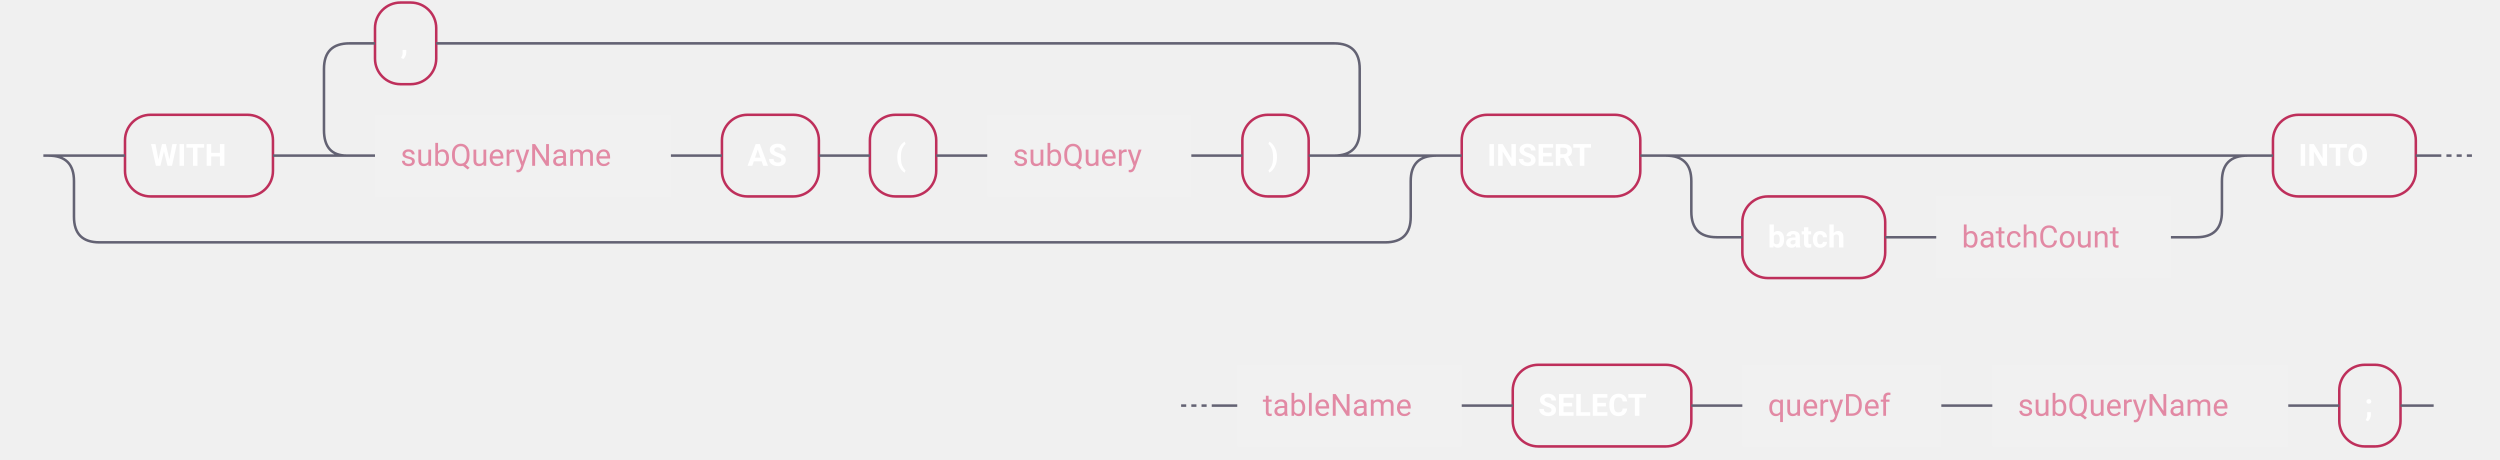
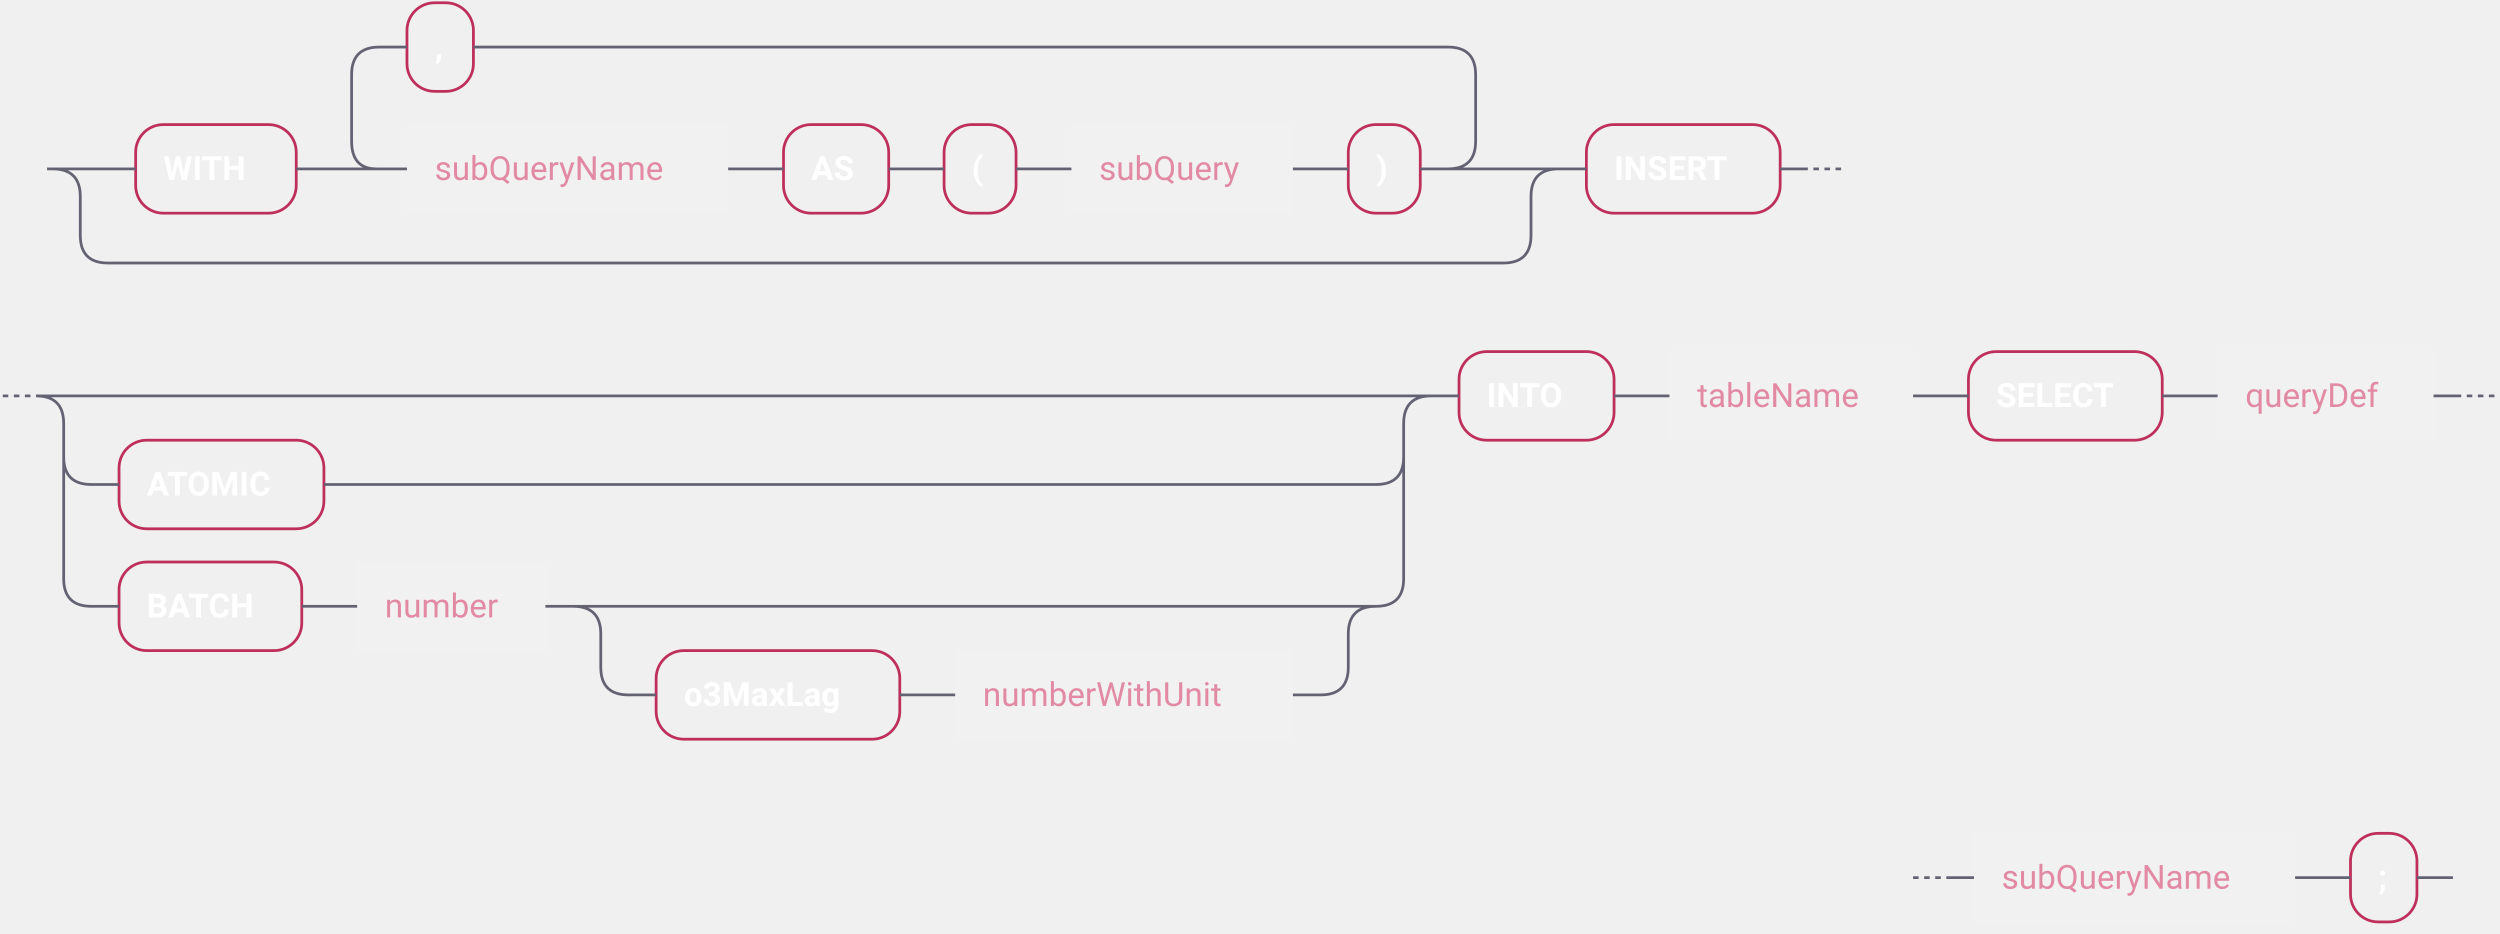
- <svg xmlns="http://www.w3.org/2000/svg" xmlns:xlink="http://www.w3.org/1999/xlink" width="980" height="180">
+ <svg xmlns="http://www.w3.org/2000/svg" xmlns:xlink="http://www.w3.org/1999/xlink" width="903" height="337">
  <defs>
-     <style type="text/css">@namespace "http://www.w3.org/2000/svg";text.nonterminal,text.terminal{font-family:-apple-system,BlinkMacSystemFont,"Segoe UI",Roboto,Ubuntu,Cantarell,Helvetica,sans-serif;font-size:12px}text.terminal{fill:#fff;font-weight:700}text.nonterminal{fill:#e289a4;font-weight:400}polygon,rect{fill:none;stroke:none}rect.terminal{fill:none;stroke:#be2f5b}rect.nonterminal{fill:rgba(255,255,255,.1);stroke:none}</style>
+     <style type="text/css">
+             @namespace "http://www.w3.org/2000/svg";
+             .line                 {fill: none; stroke: #636273;}
+             .bold-line            {stroke: #636273; shape-rendering: crispEdges; stroke-width: 2; }
+             .thin-line            {stroke: #636273; shape-rendering: crispEdges}
+             .filled               {fill: #636273; stroke: none;}
+             text.terminal         {font-family: -apple-system, BlinkMacSystemFont, "Segoe UI", Roboto, Ubuntu, Cantarell, Helvetica, sans-serif;
+             font-size: 12px;
+             fill: #ffffff;
+             font-weight: bold;
+             }
+             text.nonterminal      {font-family: -apple-system, BlinkMacSystemFont, "Segoe UI", Roboto, Ubuntu, Cantarell, Helvetica, sans-serif;
+             font-size: 12px;
+             fill: #e289a4;
+             font-weight: normal;
+             }
+             text.regexp           {font-family: -apple-system, BlinkMacSystemFont, "Segoe UI", Roboto, Ubuntu, Cantarell, Helvetica, sans-serif;
+             font-size: 12px;
+             fill: #00141F;
+             font-weight: normal;
+             }
+             rect, circle, polygon {fill: none; stroke: none;}
+             rect.terminal         {fill: none; stroke: #be2f5b;}
+             rect.nonterminal      {fill: rgba(255,255,255,0.1); stroke: none;}
+             rect.text             {fill: none; stroke: none;}
+             polygon.regexp        {fill: #C7ECFF; stroke: #038cbc;}
+         </style>
  </defs>
  <polygon points="9 61 1 57 1 65" />
  <polygon points="17 61 9 57 9 65" />
  <rect x="51" y="47" width="58" height="32" rx="10" />
  <rect x="49" y="45" width="58" height="32" class="terminal" rx="10" />
  <text class="terminal" x="59" y="65">WITH</text>
  <a xlink:href="#subQueryName" xlink:title="subQueryName">
    <rect x="149" y="47" width="116" height="32" />
    <rect x="147" y="45" width="116" height="32" class="nonterminal" />
    <text class="nonterminal" x="157" y="65">subQueryName</text>
  </a>
  <rect x="285" y="47" width="38" height="32" rx="10" />
  <rect x="283" y="45" width="38" height="32" class="terminal" rx="10" />
  <text class="terminal" x="293" y="65">AS</text>
  <rect x="343" y="47" width="26" height="32" rx="10" />
  <rect x="341" y="45" width="26" height="32" class="terminal" rx="10" />
  <text class="terminal" x="351" y="65">(</text>
  <a xlink:href="#subQuery" xlink:title="subQuery">
    <rect x="389" y="47" width="80" height="32" />
    <rect x="387" y="45" width="80" height="32" class="nonterminal" />
    <text class="nonterminal" x="397" y="65">subQuery</text>
  </a>
  <rect x="489" y="47" width="26" height="32" rx="10" />
  <rect x="487" y="45" width="26" height="32" class="terminal" rx="10" />
  <text class="terminal" x="497" y="65">)</text>
  <rect x="149" y="3" width="24" height="32" rx="10" />
  <rect x="147" y="1" width="24" height="32" class="terminal" rx="10" />
  <text class="terminal" x="157" y="21">,</text>
  <rect x="575" y="47" width="70" height="32" rx="10" />
  <rect x="573" y="45" width="70" height="32" class="terminal" rx="10" />
  <text class="terminal" x="583" y="65">INSERT</text>
-   <rect x="685" y="79" width="56" height="32" rx="10" />
-   <rect x="683" y="77" width="56" height="32" class="terminal" rx="10" />
-   <text class="terminal" x="693" y="97">batch</text>
-   <a xlink:href="#batchCount" xlink:title="batchCount">
-     <rect x="761" y="79" width="92" height="32" />
-     <rect x="759" y="77" width="92" height="32" class="nonterminal" />
-     <text class="nonterminal" x="769" y="97">batchCount</text>
+   <rect x="45" y="161" width="74" height="32" rx="10" />
+   <rect x="43" y="159" width="74" height="32" class="terminal" rx="10" />
+   <text class="terminal" x="53" y="179">ATOMIC</text>
+   <rect x="45" y="205" width="66" height="32" rx="10" />
+   <rect x="43" y="203" width="66" height="32" class="terminal" rx="10" />
+   <text class="terminal" x="53" y="223">BATCH</text>
+   <a xlink:href="#number" xlink:title="number">
+     <rect x="131" y="205" width="68" height="32" />
+     <rect x="129" y="203" width="68" height="32" class="nonterminal" />
+     <text class="nonterminal" x="139" y="223">number</text>
  </a>
-   <rect x="893" y="47" width="56" height="32" rx="10" />
-   <rect x="891" y="45" width="56" height="32" class="terminal" rx="10" />
-   <text class="terminal" x="901" y="65">INTO</text>
+   <rect x="239" y="237" width="88" height="32" rx="10" />
+   <rect x="237" y="235" width="88" height="32" class="terminal" rx="10" />
+   <text class="terminal" x="247" y="255">o3MaxLag</text>
+   <a xlink:href="#numberWithUnit" xlink:title="numberWithUnit">
+     <rect x="347" y="237" width="122" height="32" />
+     <rect x="345" y="235" width="122" height="32" class="nonterminal" />
+     <text class="nonterminal" x="355" y="255">numberWithUnit</text>
+   </a>
+   <rect x="529" y="129" width="56" height="32" rx="10" />
+   <rect x="527" y="127" width="56" height="32" class="terminal" rx="10" />
+   <text class="terminal" x="537" y="147">INTO</text>
  <a xlink:href="#tableName" xlink:title="tableName">
-     <rect x="487" y="145" width="88" height="32" />
-     <rect x="485" y="143" width="88" height="32" class="nonterminal" />
-     <text class="nonterminal" x="495" y="163">tableName</text>
+     <rect x="605" y="129" width="88" height="32" />
+     <rect x="603" y="127" width="88" height="32" class="nonterminal" />
+     <text class="nonterminal" x="613" y="147">tableName</text>
  </a>
-   <rect x="595" y="145" width="70" height="32" rx="10" />
-   <rect x="593" y="143" width="70" height="32" class="terminal" rx="10" />
-   <text class="terminal" x="603" y="163">SELECT</text>
+   <rect x="713" y="129" width="70" height="32" rx="10" />
+   <rect x="711" y="127" width="70" height="32" class="terminal" rx="10" />
+   <text class="terminal" x="721" y="147">SELECT</text>
  <a xlink:href="#queryDef" xlink:title="queryDef">
-     <rect x="685" y="145" width="78" height="32" />
-     <rect x="683" y="143" width="78" height="32" class="nonterminal" />
-     <text class="nonterminal" x="693" y="163">queryDef</text>
+     <rect x="803" y="129" width="78" height="32" />
+     <rect x="801" y="127" width="78" height="32" class="nonterminal" />
+     <text class="nonterminal" x="811" y="147">queryDef</text>
  </a>
  <a xlink:href="#subQueryName" xlink:title="subQueryName">
-     <rect x="783" y="145" width="116" height="32" />
-     <rect x="781" y="143" width="116" height="32" class="nonterminal" />
-     <text class="nonterminal" x="791" y="163">subQueryName</text>
+     <rect x="715" y="303" width="116" height="32" />
+     <rect x="713" y="301" width="116" height="32" class="nonterminal" />
+     <text class="nonterminal" x="723" y="321">subQueryName</text>
  </a>
-   <rect x="919" y="145" width="24" height="32" rx="10" />
-   <rect x="917" y="143" width="24" height="32" class="terminal" rx="10" />
-   <text class="terminal" x="927" y="163">;</text>
-   <path d="M17 61h2m20 0h10m58 0h10m20 0h10m116 0h10m0 0h10m38 0h10m0 0h10m26 0h10m0 0h10m80 0h10m0 0h10m26 0h10m-406 0h20m-1 0q-9 0-9-10V27q0-10 10-10m386 44h20m-20 0q10 0 10-10V27q0-10-10-10m-386 0h10m24 0h10m0 0h342M19 61h20m504 0h20M19 61q10 0 10 10m524 0q0-10 10-10M29 71v14m524 0V71M29 85q0 10 10 10m504 0q10 0 10-10M39 95h10m0 0h494m20-34h10m70 0h10m20 0h10m0 0h178m-208 0h20m188 0h20m-228 0q10 0 10 10m208 0q0-10 10-10M663 71v12m208 0V71M663 83q0 10 10 10m188 0q10 0 10-10M673 93h10m56 0h10m0 0h10m92 0h10m20-32h10m56 0h10m2 0h2m2 0h2m2 0h2m-506 98h2m2 0h2m2 0h2m2 0h10m88 0h10m0 0h10m70 0h10m0 0h10m78 0h10m0 0h10m116 0h10m0 0h10m24 0h10m3 0h-3" fill="none" stroke="#636273" />
-   <polygon points="961 159 969 155 969 163" />
-   <polygon points="961 159 953 155 953 163" />
+   <rect x="851" y="303" width="24" height="32" rx="10" />
+   <rect x="849" y="301" width="24" height="32" class="terminal" rx="10" />
+   <text class="terminal" x="859" y="321">;</text>
+   <path class="line" d="m17 61 h2 m20 0 h10 m58 0 h10 m20 0 h10 m116 0 h10 m0 0 h10 m38 0 h10 m0 0 h10 m26 0 h10 m0 0 h10 m80 0 h10 m0 0 h10 m26 0 h10 m-406 0 l20 0 m-1 0 q-9 0 -9 -10 l0 -24 q0 -10 10 -10 m386 44 l20 0 m-20 0 q10 0 10 -10 l0 -24 q0 -10 -10 -10 m-386 0 h10 m24 0 h10 m0 0 h342 m-504 44 h20 m504 0 h20 m-544 0 q10 0 10 10 m524 0 q0 -10 10 -10 m-534 10 v14 m524 0 v-14 m-524 14 q0 10 10 10 m504 0 q10 0 10 -10 m-514 10 h10 m0 0 h494 m20 -34 h10 m70 0 h10 m2 0 l2 0 m2 0 l2 0 m2 0 l2 0 m-664 82 l2 0 m2 0 l2 0 m2 0 l2 0 m22 0 h10 m0 0 h454 m-484 0 h20 m464 0 h20 m-504 0 q10 0 10 10 m484 0 q0 -10 10 -10 m-494 10 v12 m484 0 v-12 m-484 12 q0 10 10 10 m464 0 q10 0 10 -10 m-474 10 h10 m74 0 h10 m0 0 h370 m-474 -10 v20 m484 0 v-20 m-484 20 v24 m484 0 v-24 m-484 24 q0 10 10 10 m464 0 q10 0 10 -10 m-474 10 h10 m66 0 h10 m0 0 h10 m68 0 h10 m20 0 h10 m0 0 h240 m-270 0 h20 m250 0 h20 m-290 0 q10 0 10 10 m270 0 q0 -10 10 -10 m-280 10 v12 m270 0 v-12 m-270 12 q0 10 10 10 m250 0 q10 0 10 -10 m-260 10 h10 m88 0 h10 m0 0 h10 m122 0 h10 m40 -108 h10 m56 0 h10 m0 0 h10 m88 0 h10 m0 0 h10 m70 0 h10 m0 0 h10 m78 0 h10 m2 0 l2 0 m2 0 l2 0 m2 0 l2 0 m-210 174 l2 0 m2 0 l2 0 m2 0 l2 0 m2 0 h10 m116 0 h10 m0 0 h10 m24 0 h10 m3 0 h-3" />
+   <polygon points="893 317 901 313 901 321" />
+   <polygon points="893 317 885 313 885 321" />
</svg>
